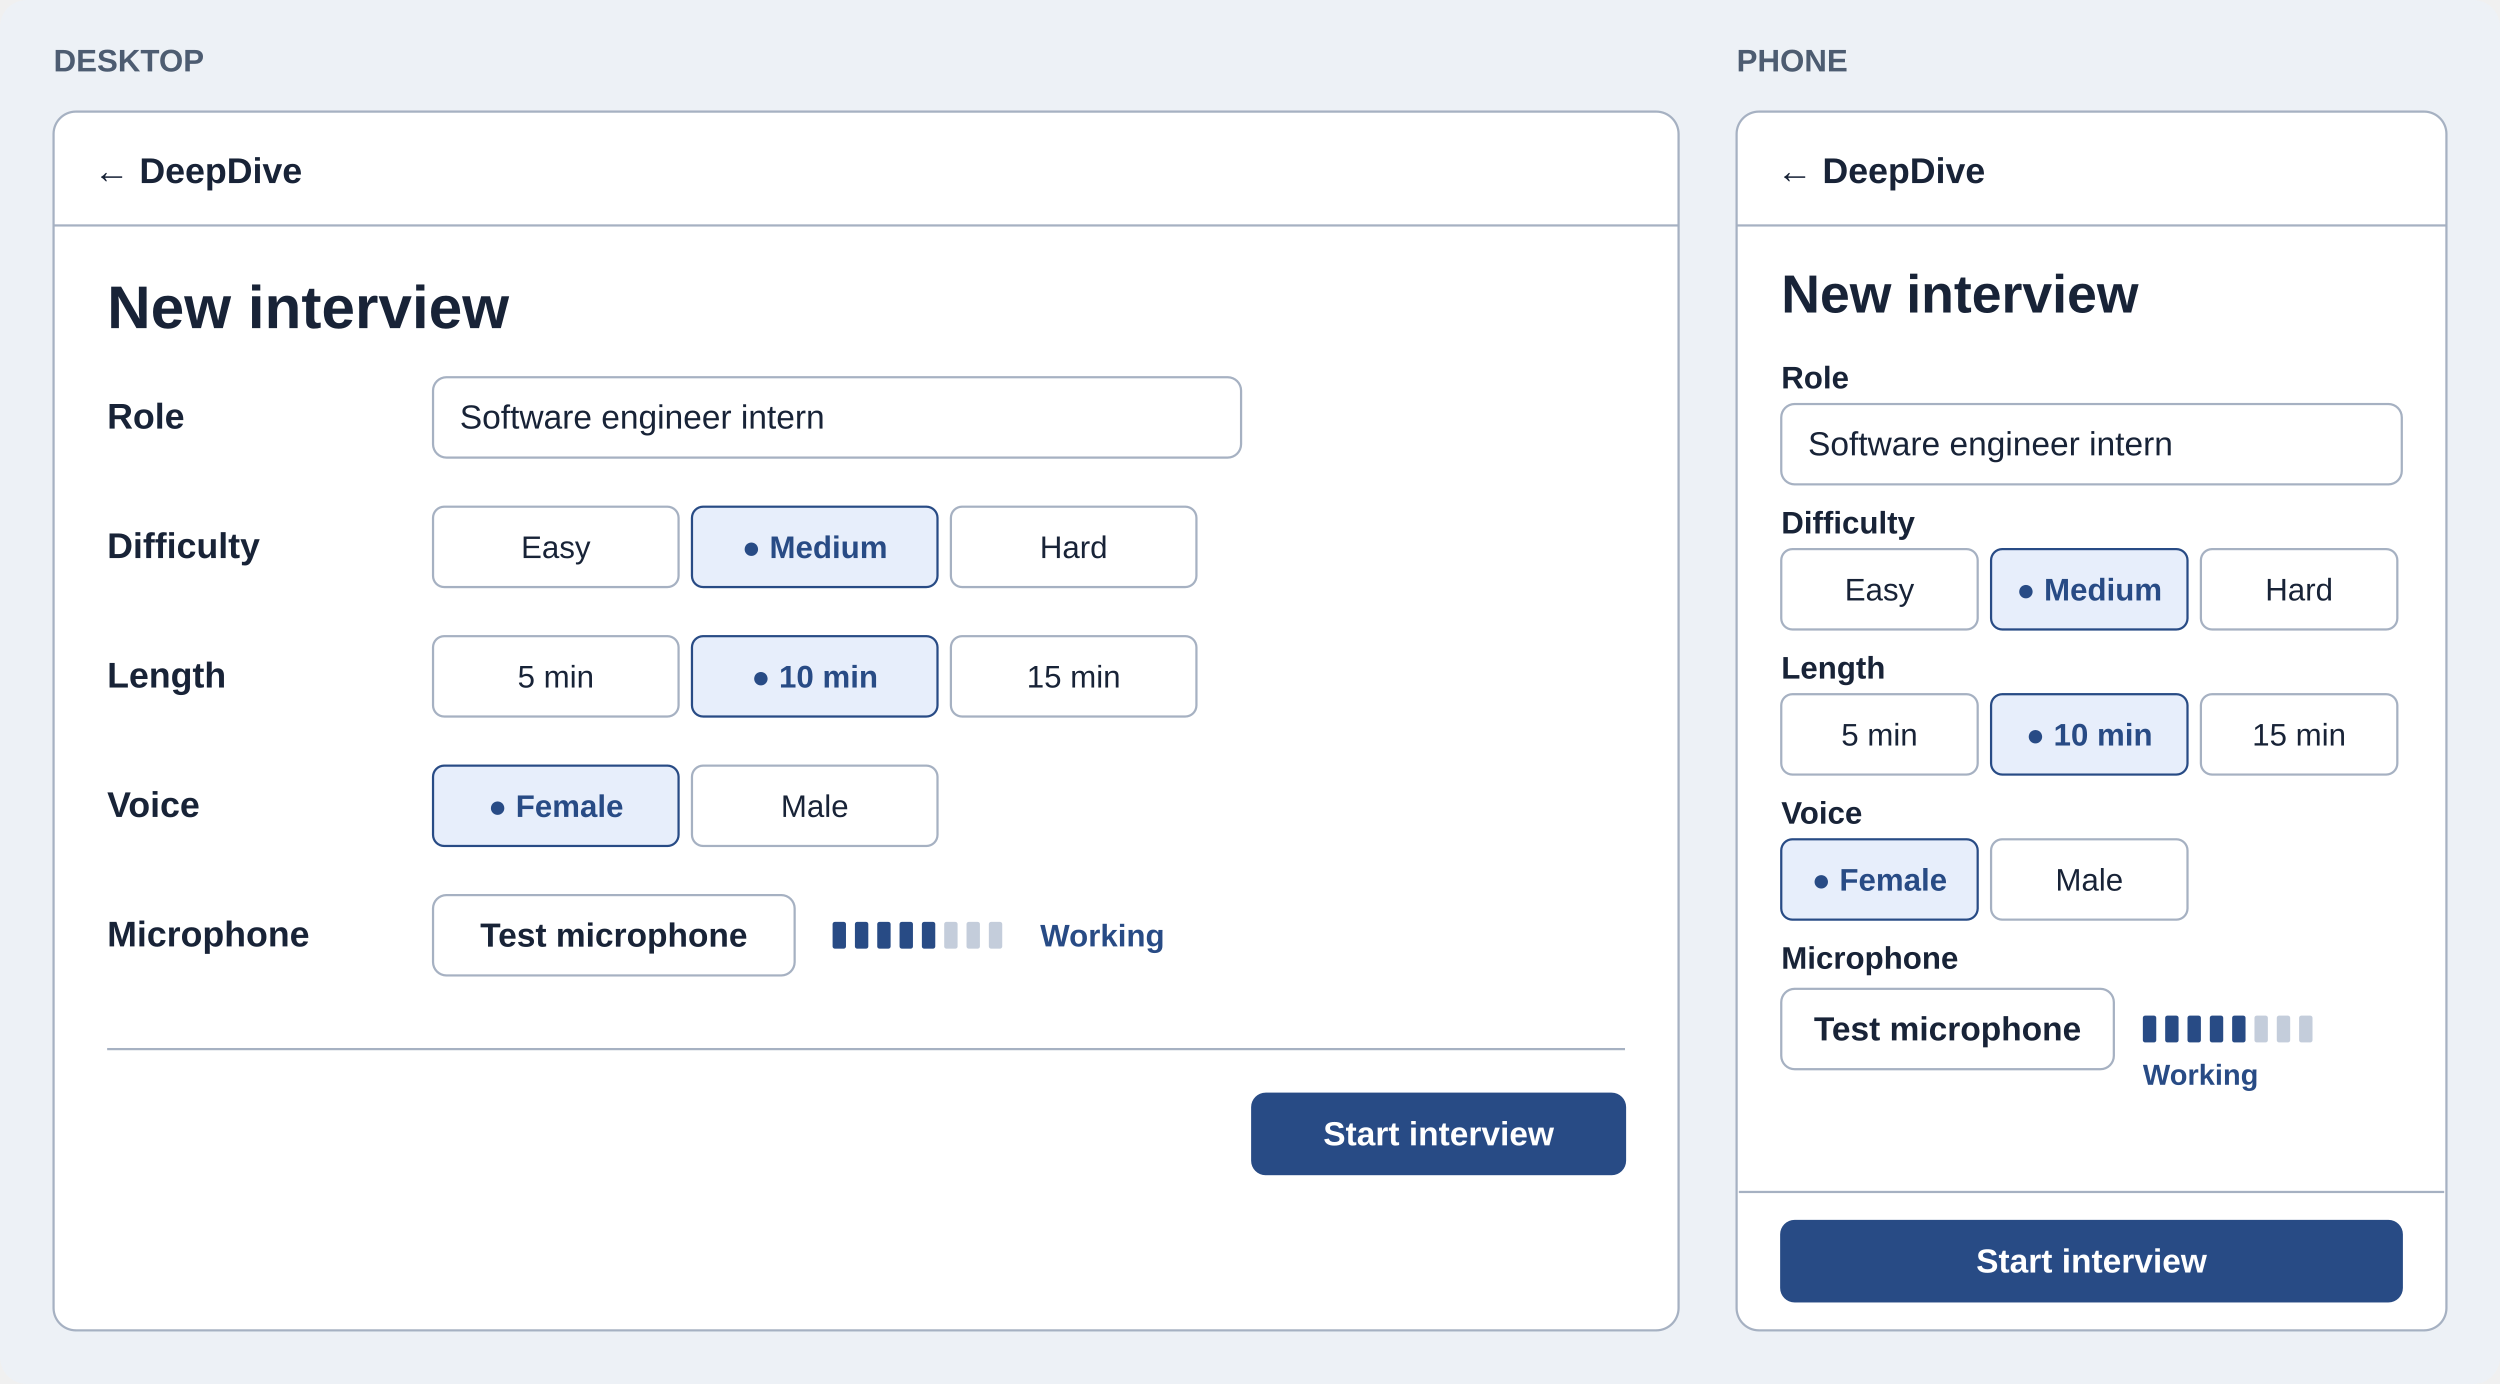
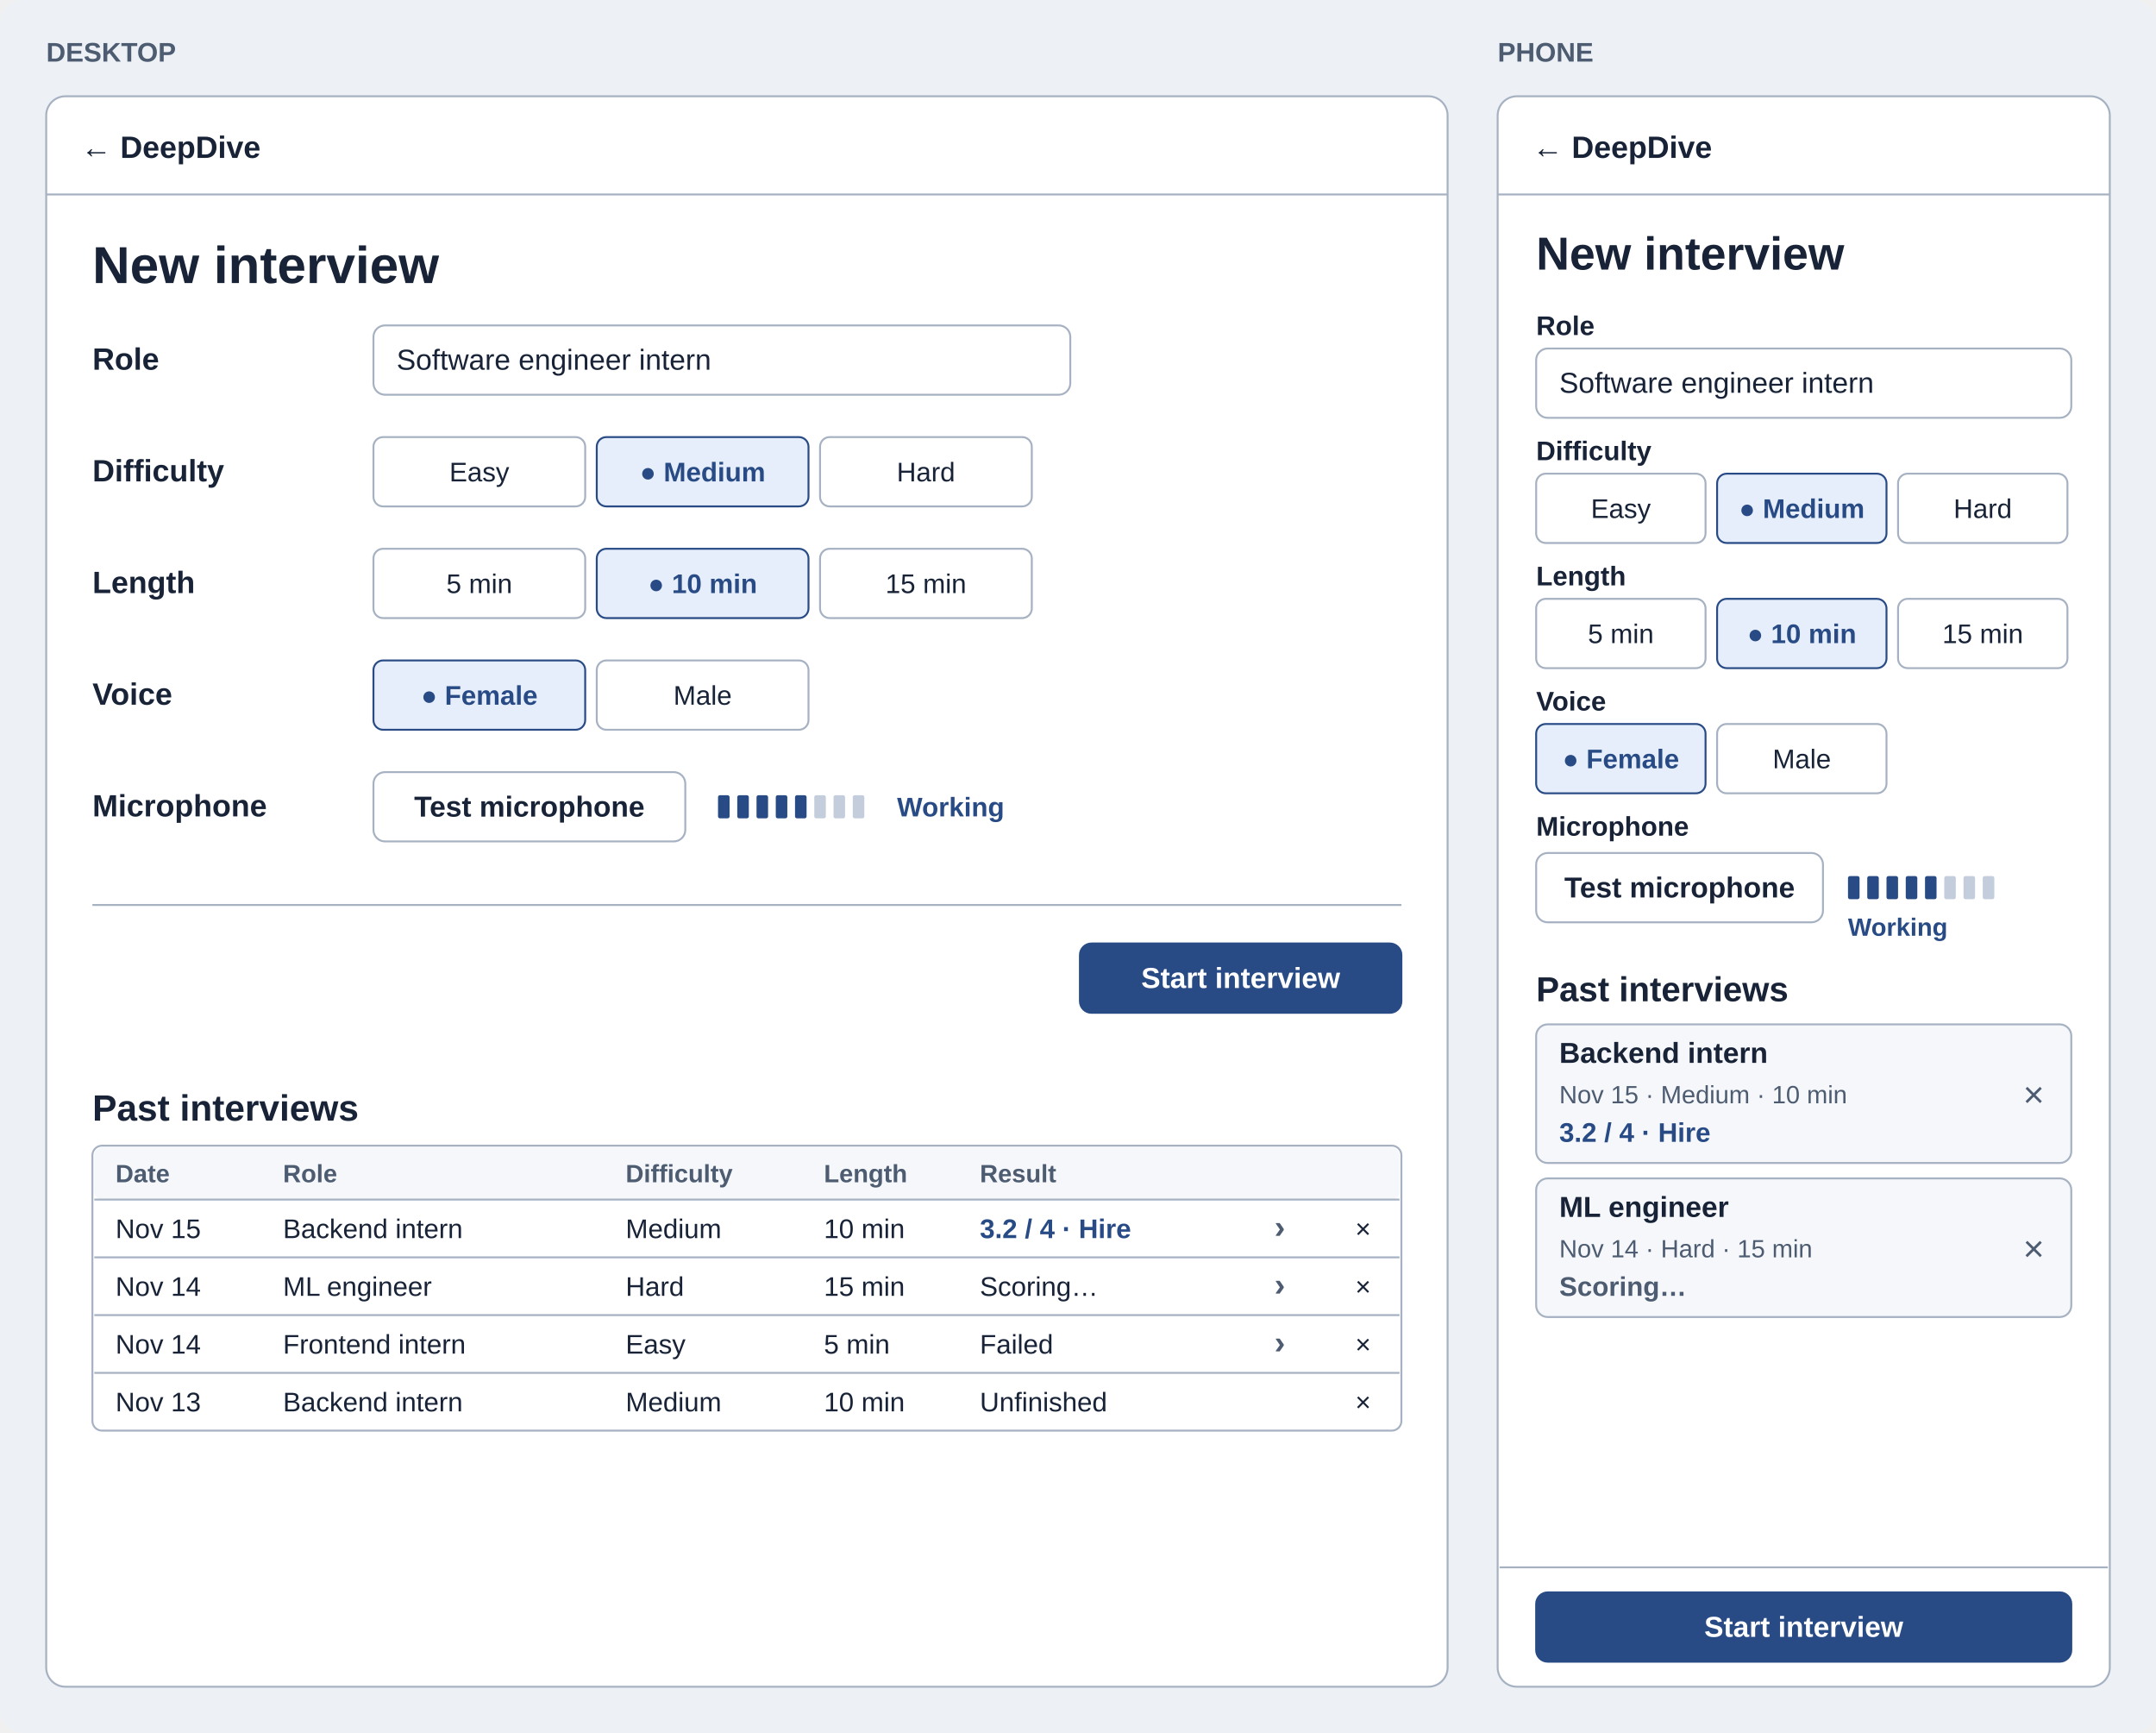
- <svg xmlns="http://www.w3.org/2000/svg" width="1120" height="620" viewBox="0 0 1120 620" role="img" aria-labelledby="title description">
+ <svg xmlns="http://www.w3.org/2000/svg" width="1120" height="900" viewBox="0 0 1120 900" role="img" aria-labelledby="title description">
  <g font-family="Arial, Helvetica, sans-serif">
-     <rect x="0" y="0" width="1120" height="620" rx="12" fill="#edf1f6" stroke="none" />
+     <rect x="0" y="0" width="1120" height="900" rx="12" fill="#edf1f6" stroke="none" />
    <text x="24" y="32" fill="#4d5c71" font-size="14" font-weight="650" text-anchor="start">DESKTOP</text>
-     <rect x="24" y="50" width="728" height="546" rx="10" fill="#ffffff" stroke="#a6b1c2" />
+     <rect x="24" y="50" width="728" height="826" rx="10" fill="#ffffff" stroke="#a6b1c2" />
    <path d="M24 101 L752 101" stroke="#a6b1c2" />
    <text x="42" y="82" fill="#182337" font-size="16" font-weight="650" text-anchor="start">←  DeepDive</text>
    <text x="778" y="32" fill="#4d5c71" font-size="14" font-weight="650" text-anchor="start">PHONE</text>
-     <rect x="778" y="50" width="318" height="546" rx="10" fill="#ffffff" stroke="#a6b1c2" />
+     <rect x="778" y="50" width="318" height="826" rx="10" fill="#ffffff" stroke="#a6b1c2" />
    <path d="M778 101 L1096 101" stroke="#a6b1c2" />
    <text x="796" y="82" fill="#182337" font-size="16" font-weight="650" text-anchor="start">←  DeepDive</text>
    <text x="48" y="147" fill="#182337" font-size="27" font-weight="650" text-anchor="start">New interview</text>
    <text x="48" y="192" fill="#182337" font-size="16" font-weight="650" text-anchor="start">Role</text>
    <text x="48" y="250" fill="#182337" font-size="16" font-weight="650" text-anchor="start">Difficulty</text>
    <text x="48" y="308" fill="#182337" font-size="16" font-weight="650" text-anchor="start">Length</text>
    <text x="48" y="366" fill="#182337" font-size="16" font-weight="650" text-anchor="start">Voice</text>
    <text x="48" y="424" fill="#182337" font-size="16" font-weight="650" text-anchor="start">Microphone</text>
    <rect x="194" y="169" width="362" height="36" rx="6" fill="#ffffff" stroke="#a6b1c2" />
    <text x="206" y="192" fill="#182337" font-size="15" font-weight="400" text-anchor="start">Software engineer intern</text>
    <rect x="194" y="227" width="110" height="36" rx="5" fill="#ffffff" stroke="#a6b1c2" />
    <text x="249.0" y="250.0" fill="#182337" font-size="14" font-weight="400" text-anchor="middle">Easy</text>
    <rect x="310" y="227" width="110" height="36" rx="5" fill="#e7eefb" stroke="#284b85" />
    <text x="365.0" y="250.0" fill="#284b85" font-size="14" font-weight="650" text-anchor="middle">● Medium</text>
    <rect x="426" y="227" width="110" height="36" rx="5" fill="#ffffff" stroke="#a6b1c2" />
    <text x="481.0" y="250.0" fill="#182337" font-size="14" font-weight="400" text-anchor="middle">Hard</text>
    <rect x="194" y="285" width="110" height="36" rx="5" fill="#ffffff" stroke="#a6b1c2" />
    <text x="249.0" y="308.0" fill="#182337" font-size="14" font-weight="400" text-anchor="middle">5 min</text>
    <rect x="310" y="285" width="110" height="36" rx="5" fill="#e7eefb" stroke="#284b85" />
    <text x="365.0" y="308.0" fill="#284b85" font-size="14" font-weight="650" text-anchor="middle">● 10 min</text>
    <rect x="426" y="285" width="110" height="36" rx="5" fill="#ffffff" stroke="#a6b1c2" />
    <text x="481.0" y="308.0" fill="#182337" font-size="14" font-weight="400" text-anchor="middle">15 min</text>
    <rect x="194" y="343" width="110" height="36" rx="5" fill="#e7eefb" stroke="#284b85" />
    <text x="249.0" y="366.0" fill="#284b85" font-size="14" font-weight="650" text-anchor="middle">● Female</text>
    <rect x="310" y="343" width="110" height="36" rx="5" fill="#ffffff" stroke="#a6b1c2" />
    <text x="365.0" y="366.0" fill="#182337" font-size="14" font-weight="400" text-anchor="middle">Male</text>
    <rect x="194" y="401" width="162" height="36" rx="6" fill="#ffffff" stroke="#a6b1c2" />
    <text x="275.0" y="424.1" fill="#182337" font-size="15" font-weight="650" text-anchor="middle">Test microphone</text>
    <rect x="373" y="413" width="6" height="12" rx="1" fill="#284b85" stroke="none" />
    <rect x="383" y="413" width="6" height="12" rx="1" fill="#284b85" stroke="none" />
    <rect x="393" y="413" width="6" height="12" rx="1" fill="#284b85" stroke="none" />
    <rect x="403" y="413" width="6" height="12" rx="1" fill="#284b85" stroke="none" />
    <rect x="413" y="413" width="6" height="12" rx="1" fill="#284b85" stroke="none" />
    <rect x="423" y="413" width="6" height="12" rx="1" fill="#c4cddb" stroke="none" />
    <rect x="433" y="413" width="6" height="12" rx="1" fill="#c4cddb" stroke="none" />
    <rect x="443" y="413" width="6" height="12" rx="1" fill="#c4cddb" stroke="none" />
    <text x="466" y="424" fill="#284b85" font-size="14" font-weight="650" text-anchor="start">Working</text>
    <path d="M48 470 L728 470" stroke="#a6b1c2" />
    <rect x="561" y="490" width="167" height="36" rx="6" fill="#284b85" stroke="#284b85" />
    <text x="644.5" y="513.1" fill="#ffffff" font-size="15" font-weight="650" text-anchor="middle">Start interview</text>
    <text x="798" y="140" fill="#182337" font-size="24" font-weight="650" text-anchor="start">New interview</text>
    <text x="798" y="174" fill="#182337" font-size="14" font-weight="650" text-anchor="start">Role</text>
    <text x="798" y="239" fill="#182337" font-size="14" font-weight="650" text-anchor="start">Difficulty</text>
    <text x="798" y="304" fill="#182337" font-size="14" font-weight="650" text-anchor="start">Length</text>
    <text x="798" y="369" fill="#182337" font-size="14" font-weight="650" text-anchor="start">Voice</text>
    <text x="798" y="434" fill="#182337" font-size="14" font-weight="650" text-anchor="start">Microphone</text>
    <rect x="798" y="181" width="278" height="36" rx="6" fill="#ffffff" stroke="#a6b1c2" />
    <text x="810" y="204" fill="#182337" font-size="15" font-weight="400" text-anchor="start">Software engineer intern</text>
    <rect x="798" y="246" width="88" height="36" rx="5" fill="#ffffff" stroke="#a6b1c2" />
    <text x="842.0" y="269.0" fill="#182337" font-size="14" font-weight="400" text-anchor="middle">Easy</text>
    <rect x="892" y="246" width="88" height="36" rx="5" fill="#e7eefb" stroke="#284b85" />
    <text x="936.0" y="269.0" fill="#284b85" font-size="14" font-weight="650" text-anchor="middle">● Medium</text>
    <rect x="986" y="246" width="88" height="36" rx="5" fill="#ffffff" stroke="#a6b1c2" />
    <text x="1030.0" y="269.0" fill="#182337" font-size="14" font-weight="400" text-anchor="middle">Hard</text>
    <rect x="798" y="311" width="88" height="36" rx="5" fill="#ffffff" stroke="#a6b1c2" />
    <text x="842.0" y="334.0" fill="#182337" font-size="14" font-weight="400" text-anchor="middle">5 min</text>
    <rect x="892" y="311" width="88" height="36" rx="5" fill="#e7eefb" stroke="#284b85" />
    <text x="936.0" y="334.0" fill="#284b85" font-size="14" font-weight="650" text-anchor="middle">● 10 min</text>
    <rect x="986" y="311" width="88" height="36" rx="5" fill="#ffffff" stroke="#a6b1c2" />
    <text x="1030.0" y="334.0" fill="#182337" font-size="14" font-weight="400" text-anchor="middle">15 min</text>
    <rect x="798" y="376" width="88" height="36" rx="5" fill="#e7eefb" stroke="#284b85" />
    <text x="842.0" y="399.0" fill="#284b85" font-size="14" font-weight="650" text-anchor="middle">● Female</text>
    <rect x="892" y="376" width="88" height="36" rx="5" fill="#ffffff" stroke="#a6b1c2" />
    <text x="936.0" y="399.0" fill="#182337" font-size="14" font-weight="400" text-anchor="middle">Male</text>
    <rect x="798" y="443" width="149" height="36" rx="6" fill="#ffffff" stroke="#a6b1c2" />
    <text x="872.5" y="466.1" fill="#182337" font-size="15" font-weight="650" text-anchor="middle">Test microphone</text>
    <rect x="960" y="455" width="6" height="12" rx="1" fill="#284b85" stroke="none" />
    <rect x="970" y="455" width="6" height="12" rx="1" fill="#284b85" stroke="none" />
    <rect x="980" y="455" width="6" height="12" rx="1" fill="#284b85" stroke="none" />
    <rect x="990" y="455" width="6" height="12" rx="1" fill="#284b85" stroke="none" />
    <rect x="1000" y="455" width="6" height="12" rx="1" fill="#284b85" stroke="none" />
    <rect x="1010" y="455" width="6" height="12" rx="1" fill="#c4cddb" stroke="none" />
    <rect x="1020" y="455" width="6" height="12" rx="1" fill="#c4cddb" stroke="none" />
    <rect x="1030" y="455" width="6" height="12" rx="1" fill="#c4cddb" stroke="none" />
    <text x="960" y="486" fill="#284b85" font-size="13" font-weight="650" text-anchor="start">Working</text>
-     <path d="M779 534 L1095 534" stroke="#a6b1c2" />
-     <rect x="798" y="547" width="278" height="36" rx="6" fill="#284b85" stroke="#284b85" />
-     <text x="937.0" y="570.1" fill="#ffffff" font-size="15" font-weight="650" text-anchor="middle">Start interview</text>
+     <path d="M779 814 L1095 814" stroke="#a6b1c2" />
+     <rect x="798" y="827" width="278" height="36" rx="6" fill="#284b85" stroke="#284b85" />
+     <text x="937.0" y="850.1" fill="#ffffff" font-size="15" font-weight="650" text-anchor="middle">Start interview</text>
+     <text x="48" y="582" fill="#182337" font-size="19" font-weight="650" text-anchor="start">Past interviews</text>
+     <rect x="48" y="595" width="680" height="148" rx="5" fill="#ffffff" stroke="#a6b1c2" />
+     <rect x="49" y="596" width="678" height="27" rx="4" fill="#f5f7fa" stroke="none" />
+     <text x="60" y="614" fill="#4d5c71" font-size="13" font-weight="650" text-anchor="start">Date</text>
+     <text x="147" y="614" fill="#4d5c71" font-size="13" font-weight="650" text-anchor="start">Role</text>
+     <text x="325" y="614" fill="#4d5c71" font-size="13" font-weight="650" text-anchor="start">Difficulty</text>
+     <text x="428" y="614" fill="#4d5c71" font-size="13" font-weight="650" text-anchor="start">Length</text>
+     <text x="509" y="614" fill="#4d5c71" font-size="13" font-weight="650" text-anchor="start">Result</text>
+     <path d="M49 623 L727 623" stroke="#a6b1c2" />
+     <text x="60" y="643" fill="#182337" font-size="14" font-weight="400" text-anchor="start">Nov 15</text>
+     <text x="147" y="643" fill="#182337" font-size="14" font-weight="400" text-anchor="start">Backend intern</text>
+     <text x="325" y="643" fill="#182337" font-size="14" font-weight="400" text-anchor="start">Medium</text>
+     <text x="428" y="643" fill="#182337" font-size="14" font-weight="400" text-anchor="start">10 min</text>
+     <text x="509" y="643" fill="#284b85" font-size="14" font-weight="650" text-anchor="start">3.2 / 4 · Hire</text>
+     <text x="704" y="643" fill="#182337" font-size="14" font-weight="400" text-anchor="start">×</text>
+     <text x="662" y="643" fill="#4d5c71" font-size="17" font-weight="650" text-anchor="start">›</text>
+     <path d="M49 653 L727 653" stroke="#a6b1c2" />
+     <text x="60" y="673" fill="#182337" font-size="14" font-weight="400" text-anchor="start">Nov 14</text>
+     <text x="147" y="673" fill="#182337" font-size="14" font-weight="400" text-anchor="start">ML engineer</text>
+     <text x="325" y="673" fill="#182337" font-size="14" font-weight="400" text-anchor="start">Hard</text>
+     <text x="428" y="673" fill="#182337" font-size="14" font-weight="400" text-anchor="start">15 min</text>
+     <text x="509" y="673" fill="#182337" font-size="14" font-weight="400" text-anchor="start">Scoring…</text>
+     <text x="704" y="673" fill="#182337" font-size="14" font-weight="400" text-anchor="start">×</text>
+     <text x="662" y="673" fill="#4d5c71" font-size="17" font-weight="650" text-anchor="start">›</text>
+     <path d="M49 683 L727 683" stroke="#a6b1c2" />
+     <text x="60" y="703" fill="#182337" font-size="14" font-weight="400" text-anchor="start">Nov 14</text>
+     <text x="147" y="703" fill="#182337" font-size="14" font-weight="400" text-anchor="start">Frontend intern</text>
+     <text x="325" y="703" fill="#182337" font-size="14" font-weight="400" text-anchor="start">Easy</text>
+     <text x="428" y="703" fill="#182337" font-size="14" font-weight="400" text-anchor="start">5 min</text>
+     <text x="509" y="703" fill="#182337" font-size="14" font-weight="400" text-anchor="start">Failed</text>
+     <text x="704" y="703" fill="#182337" font-size="14" font-weight="400" text-anchor="start">×</text>
+     <text x="662" y="703" fill="#4d5c71" font-size="17" font-weight="650" text-anchor="start">›</text>
+     <path d="M49 713 L727 713" stroke="#a6b1c2" />
+     <text x="60" y="733" fill="#182337" font-size="14" font-weight="400" text-anchor="start">Nov 13</text>
+     <text x="147" y="733" fill="#182337" font-size="14" font-weight="400" text-anchor="start">Backend intern</text>
+     <text x="325" y="733" fill="#182337" font-size="14" font-weight="400" text-anchor="start">Medium</text>
+     <text x="428" y="733" fill="#182337" font-size="14" font-weight="400" text-anchor="start">10 min</text>
+     <text x="509" y="733" fill="#182337" font-size="14" font-weight="400" text-anchor="start">Unfinished</text>
+     <text x="704" y="733" fill="#182337" font-size="14" font-weight="400" text-anchor="start">×</text>
+     <text x="798" y="520" fill="#182337" font-size="18" font-weight="650" text-anchor="start">Past interviews</text>
+     <rect x="798" y="532" width="278" height="72" rx="6" fill="#f5f7fa" stroke="#a6b1c2" />
+     <text x="810" y="552" fill="#182337" font-size="15" font-weight="650" text-anchor="start">Backend intern</text>
+     <text x="810" y="573" fill="#4d5c71" font-size="13" font-weight="400" text-anchor="start">Nov 15 · Medium · 10 min</text>
+     <text x="810" y="593" fill="#284b85" font-size="14" font-weight="650" text-anchor="start">3.2 / 4 · Hire</text>
+     <text x="1062" y="575" fill="#4d5c71" font-size="19" font-weight="400" text-anchor="end">×</text>
+     <rect x="798" y="612" width="278" height="72" rx="6" fill="#f5f7fa" stroke="#a6b1c2" />
+     <text x="810" y="632" fill="#182337" font-size="15" font-weight="650" text-anchor="start">ML engineer</text>
+     <text x="810" y="653" fill="#4d5c71" font-size="13" font-weight="400" text-anchor="start">Nov 14 · Hard · 15 min</text>
+     <text x="810" y="673" fill="#4d5c71" font-size="14" font-weight="650" text-anchor="start">Scoring…</text>
+     <text x="1062" y="655" fill="#4d5c71" font-size="19" font-weight="400" text-anchor="end">×</text>
  </g>
</svg>
